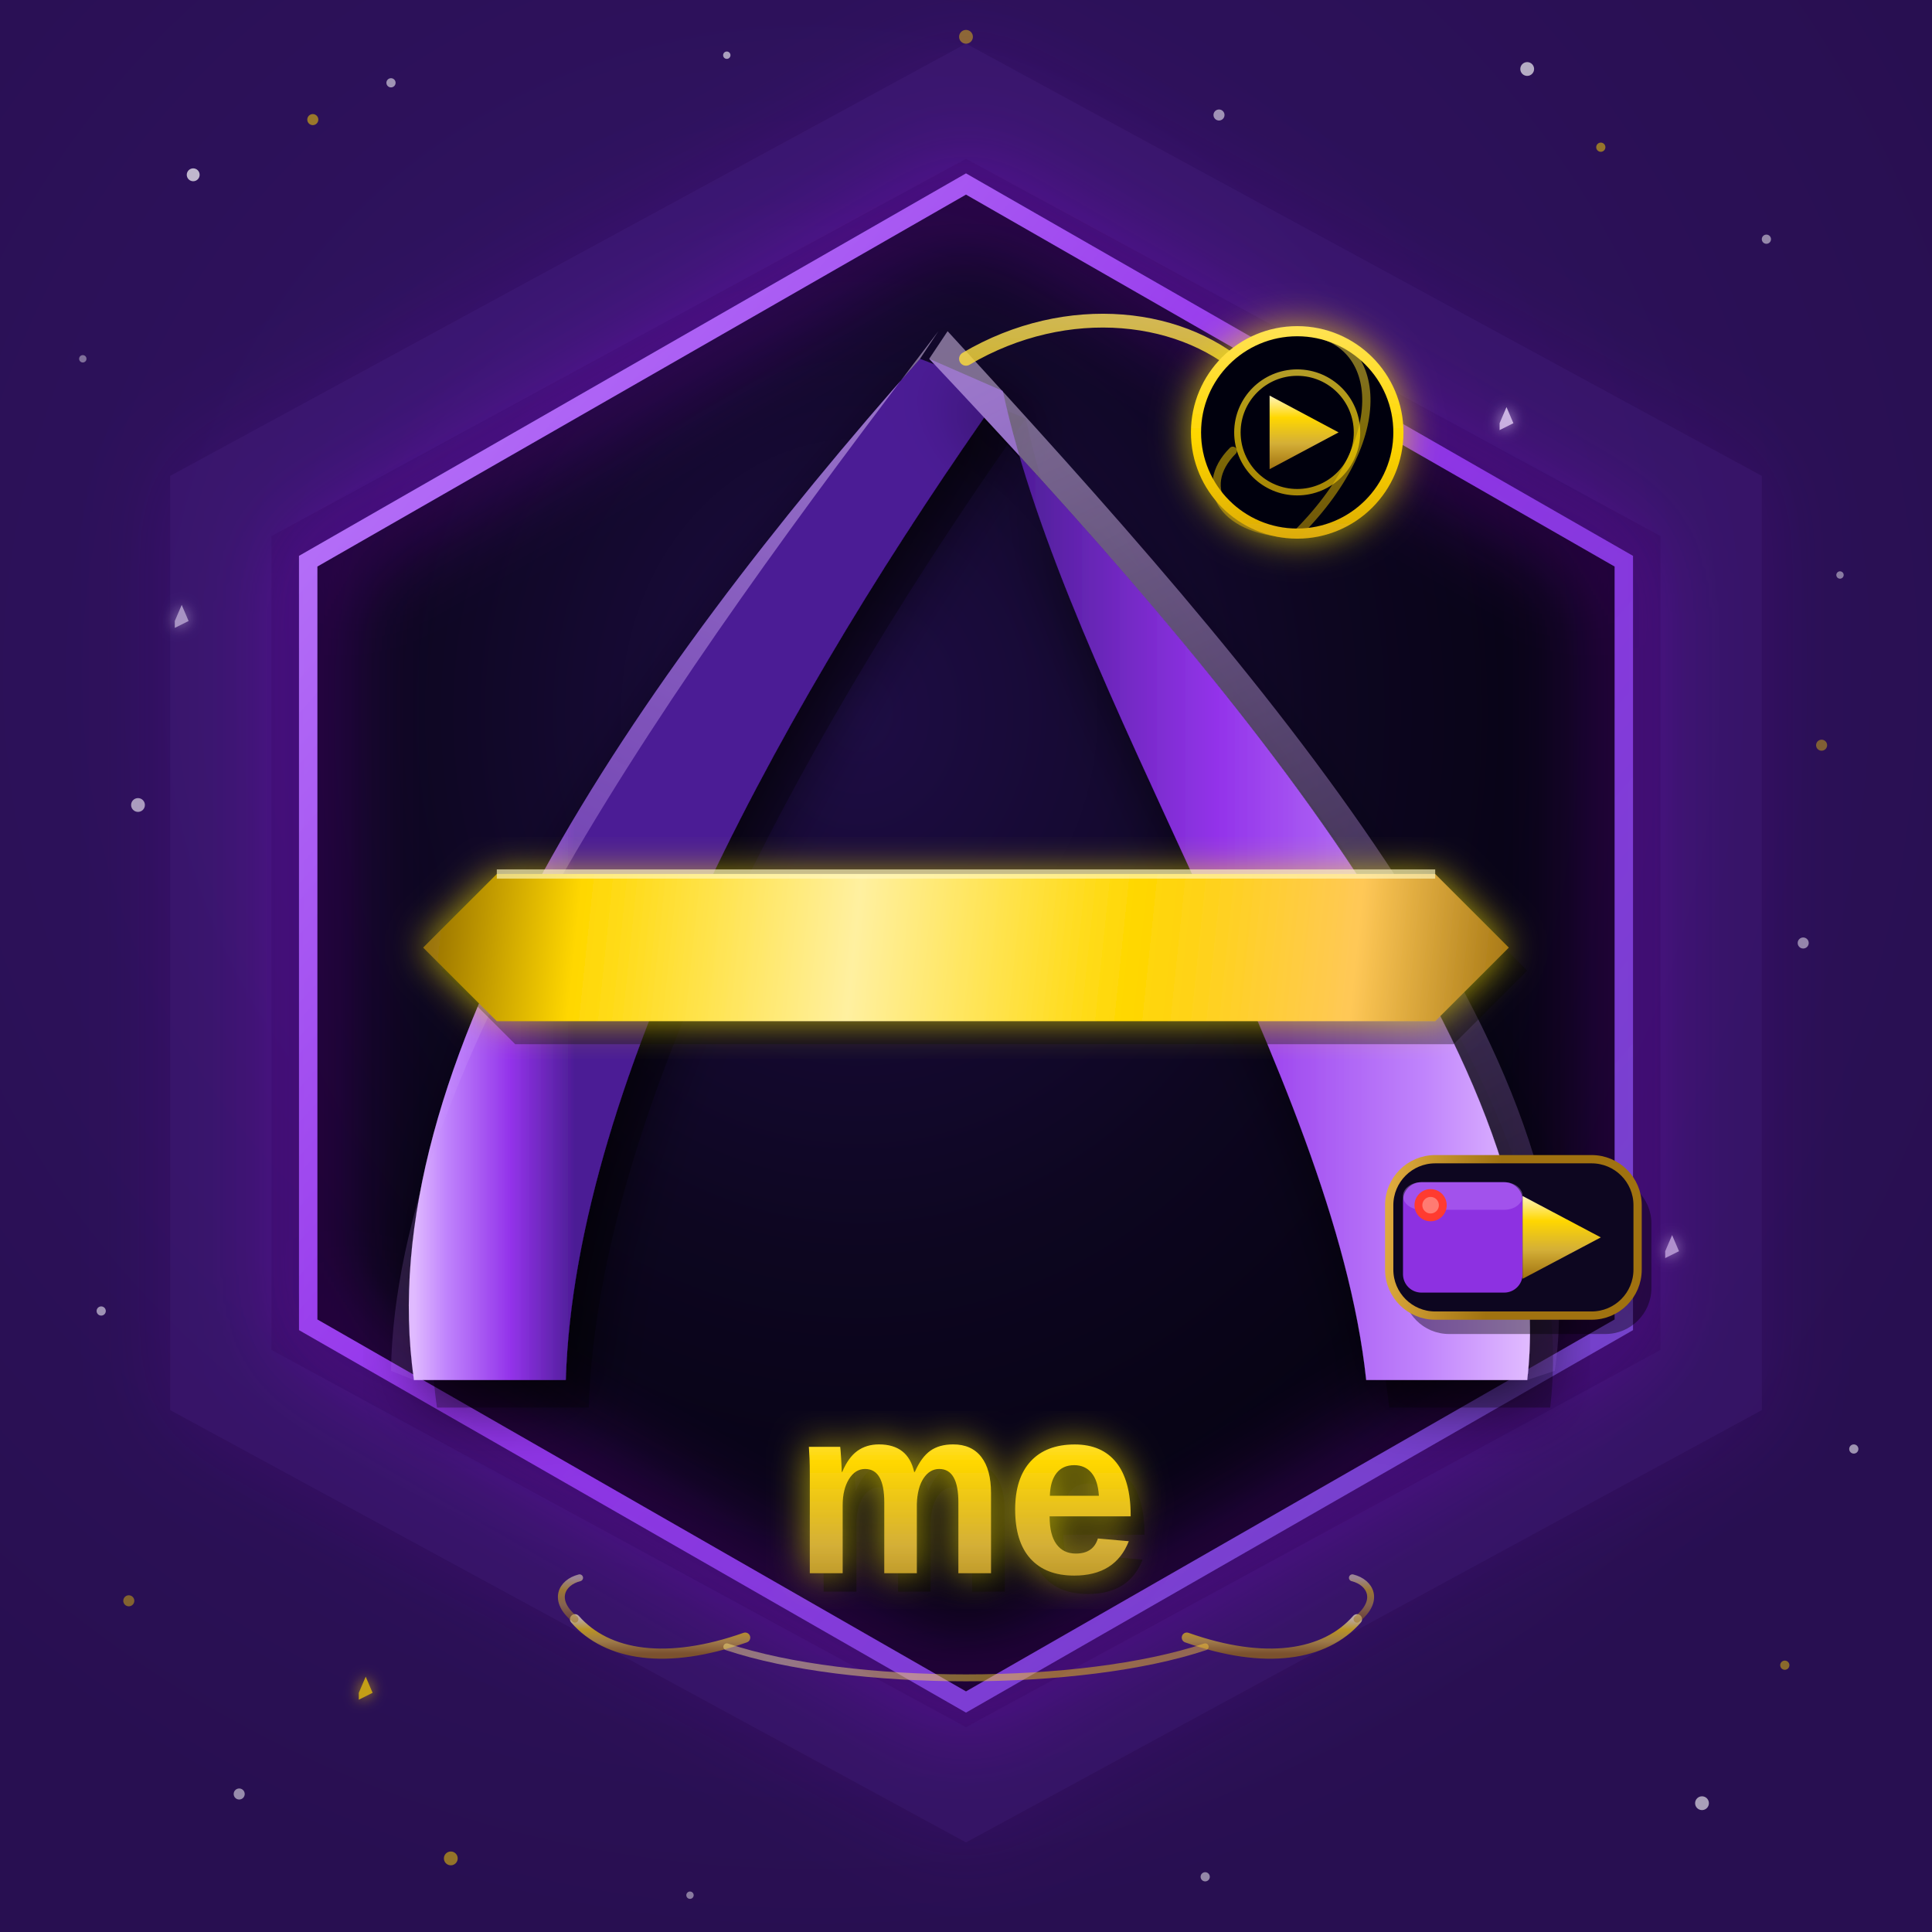
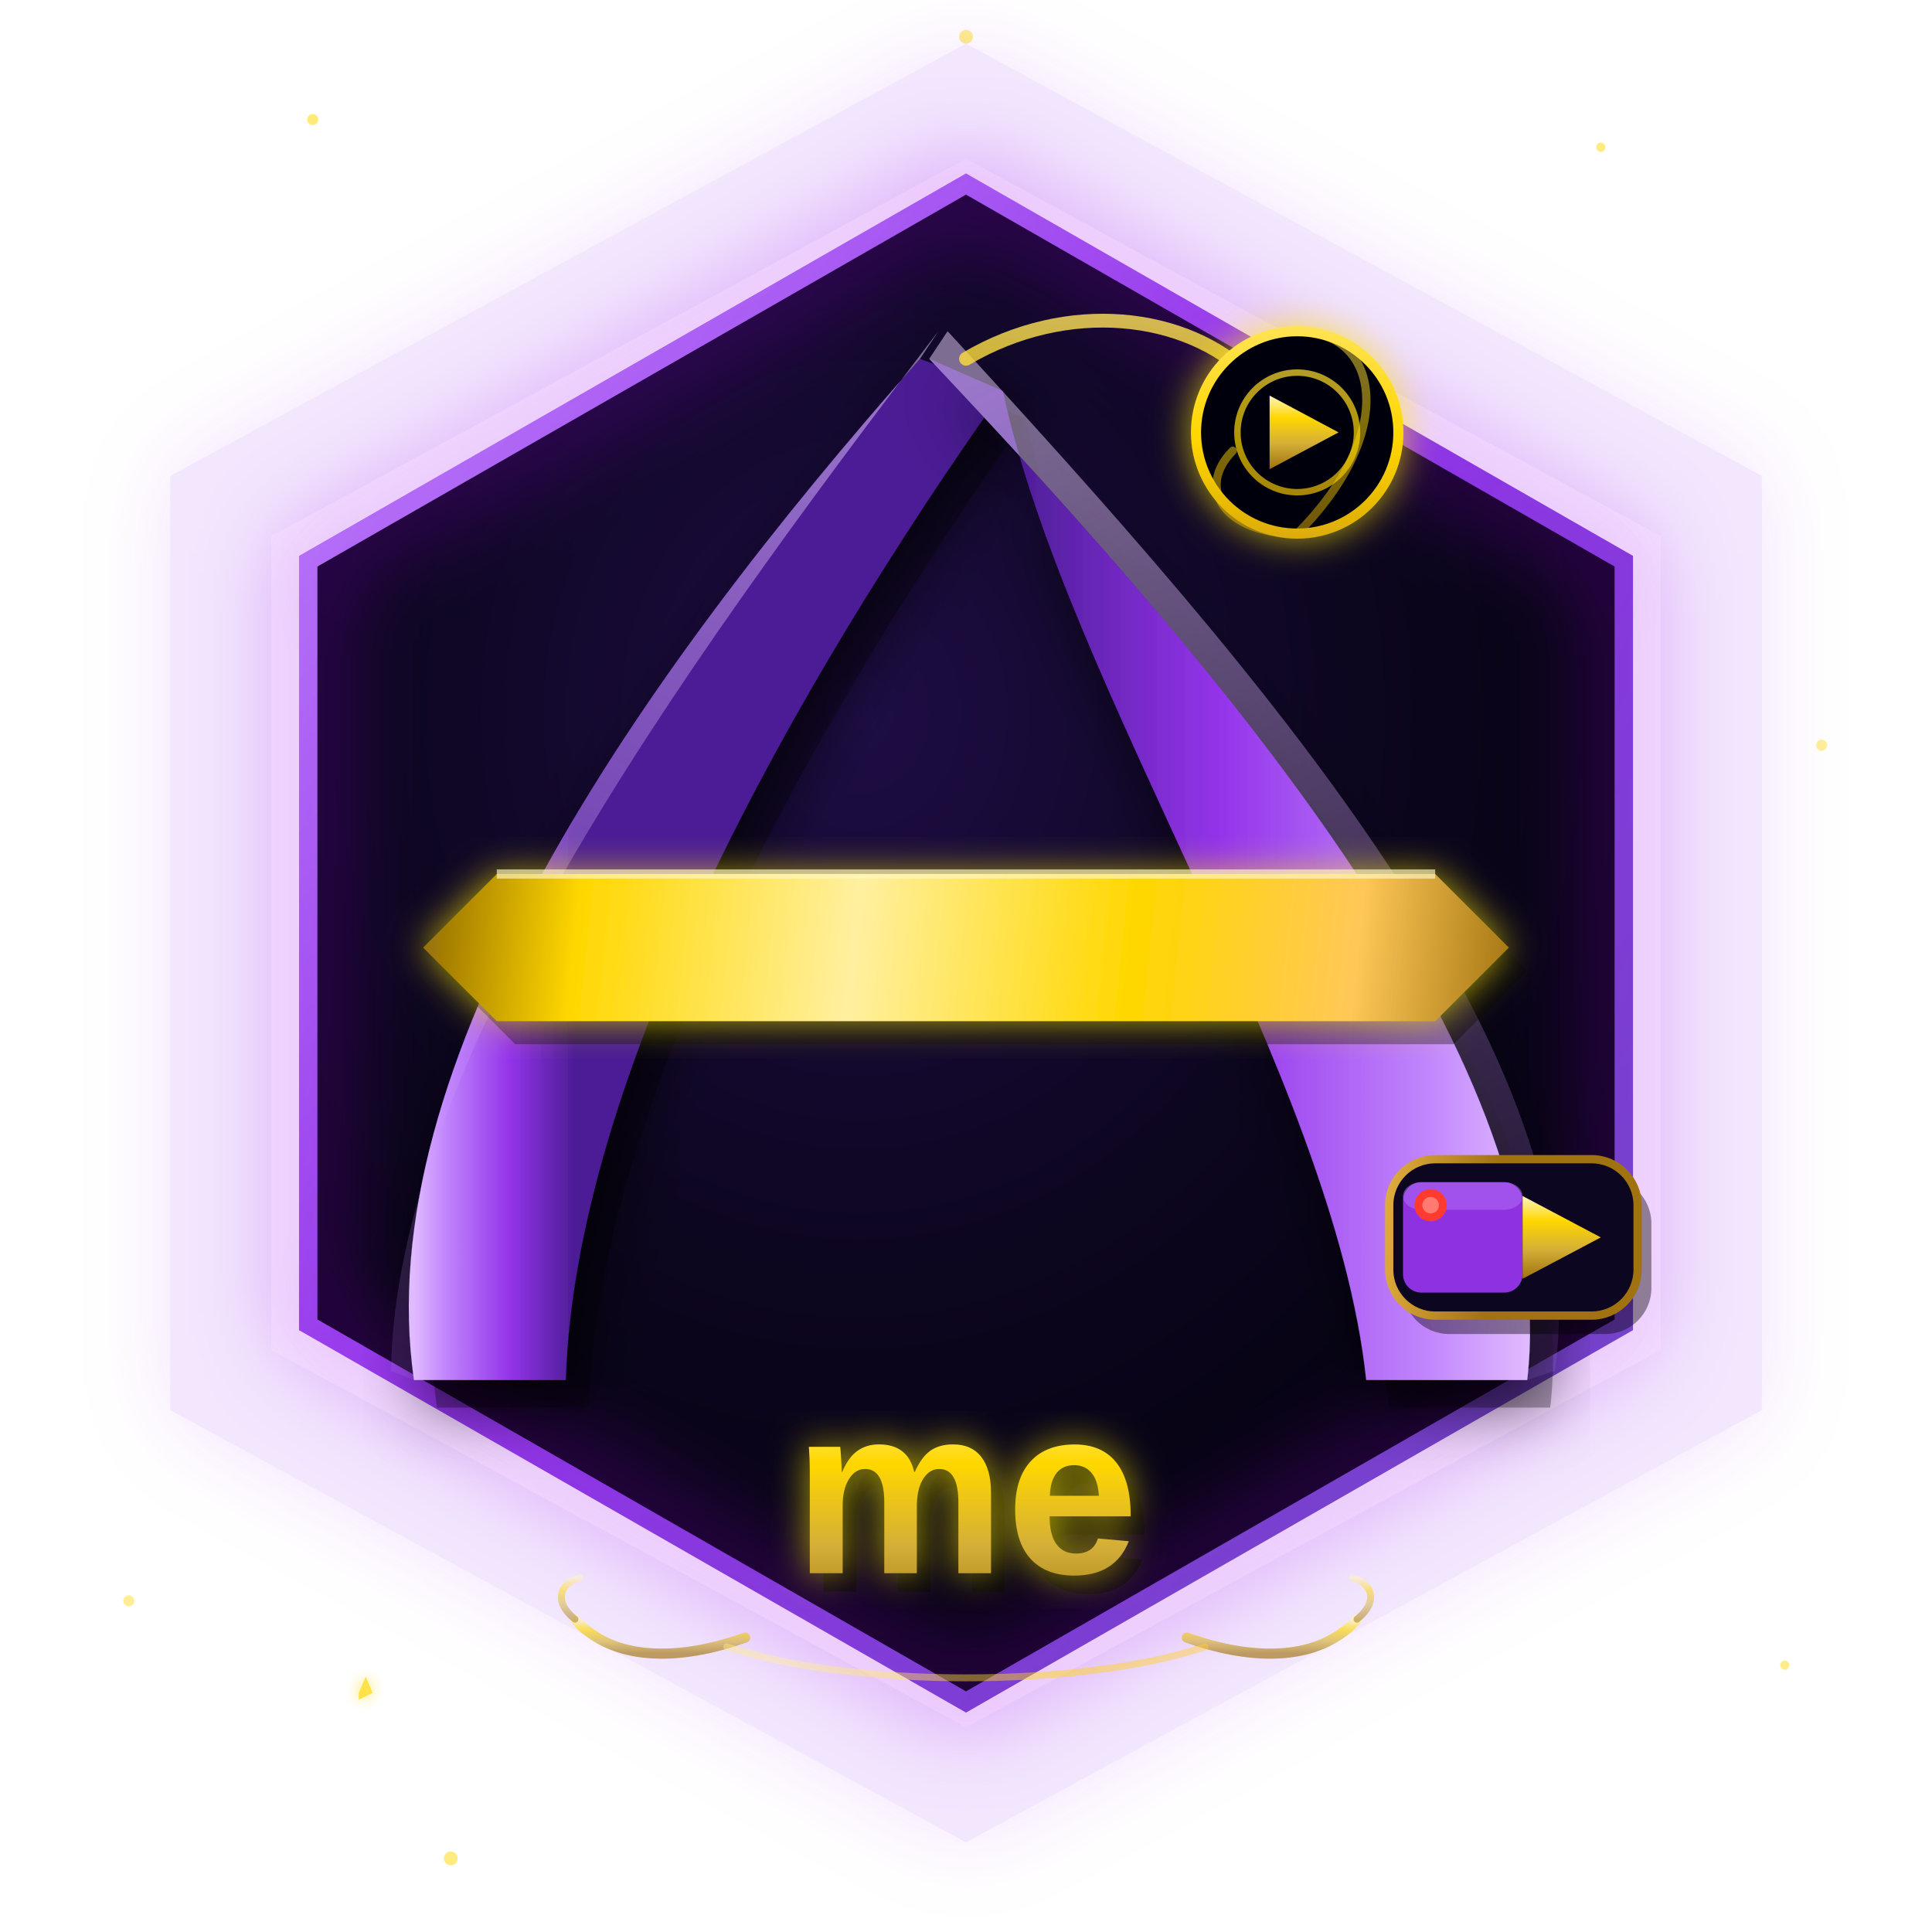
<svg xmlns="http://www.w3.org/2000/svg" viewBox="0 0 420 420" fill="none">
  <defs>
    <filter id="hexGlow" x="-40%" y="-40%" width="180%" height="180%">
      <feGaussianBlur in="SourceGraphic" stdDeviation="10" result="b" />
      <feColorMatrix type="matrix" values="0 0 0 0 0.35 0 0 0 0 0 0 0 0 0 0.9 0 0 0 1 0" in="b" result="cb" />
      <feMerge>
        <feMergeNode in="cb" />
        <feMergeNode in="SourceGraphic" />
      </feMerge>
    </filter>
    <filter id="goldGlow" x="-25%" y="-25%" width="150%" height="150%">
      <feGaussianBlur in="SourceGraphic" stdDeviation="4" result="b" />
      <feColorMatrix type="matrix" values="0 0 0 0 1 0 0 0 0 0.85 0 0 0 0 0 0 0 0 0.7 0" in="b" result="cb" />
      <feMerge>
        <feMergeNode in="cb" />
        <feMergeNode in="SourceGraphic" />
      </feMerge>
    </filter>
    <filter id="ribbonShadow">
      <feDropShadow dx="3" dy="5" stdDeviation="7" flood-color="#000000" flood-opacity="0.65" />
    </filter>
    <filter id="textShadow">
      <feDropShadow dx="2" dy="3" stdDeviation="5" flood-color="#000000" flood-opacity="0.7" />
    </filter>
    <filter id="starGlow" x="-200%" y="-200%" width="500%" height="500%">
      <feGaussianBlur in="SourceGraphic" stdDeviation="1.5" result="b" />
      <feMerge>
        <feMergeNode in="b" />
        <feMergeNode in="SourceGraphic" />
      </feMerge>
    </filter>
    <linearGradient id="lRib" x1="80" y1="195" x2="115" y2="195" gradientUnits="userSpaceOnUse">
      <stop offset="0%" stop-color="#E0BAFF" />
      <stop offset="20%" stop-color="#C084FC" />
      <stop offset="60%" stop-color="#9333EA" />
      <stop offset="100%" stop-color="#4C1D95" />
    </linearGradient>
    <linearGradient id="rRib" x1="210" y1="195" x2="322" y2="195" gradientUnits="userSpaceOnUse">
      <stop offset="0%" stop-color="#4C1D95" />
      <stop offset="40%" stop-color="#9333EA" />
      <stop offset="80%" stop-color="#C084FC" />
      <stop offset="100%" stop-color="#E0BAFF" />
    </linearGradient>
    <linearGradient id="goldBar" x1="80" y1="193" x2="320" y2="218" gradientUnits="userSpaceOnUse">
      <stop offset="0%" stop-color="#8B6508" />
      <stop offset="15%" stop-color="#FFD700" />
      <stop offset="40%" stop-color="#FFF0A0" />
      <stop offset="65%" stop-color="#FFD700" />
      <stop offset="85%" stop-color="#FFC857" />
      <stop offset="100%" stop-color="#A07210" />
    </linearGradient>
    <linearGradient id="goldV" x1="0" y1="0" x2="0" y2="1">
      <stop offset="0%" stop-color="#FFF5C0" />
      <stop offset="30%" stop-color="#FFD700" />
      <stop offset="65%" stop-color="#D4AF37" />
      <stop offset="100%" stop-color="#A07210" />
    </linearGradient>
    <linearGradient id="goldText" x1="0" y1="300" x2="0" y2="360" gradientUnits="userSpaceOnUse">
      <stop offset="0%" stop-color="#FFF8C0" />
      <stop offset="30%" stop-color="#FFD700" />
      <stop offset="60%" stop-color="#D4AF37" />
      <stop offset="100%" stop-color="#8B6508" />
    </linearGradient>
    <linearGradient id="curlGold" x1="0" y1="60" x2="0" y2="130" gradientUnits="userSpaceOnUse">
      <stop offset="0%" stop-color="#FFE87A" />
      <stop offset="50%" stop-color="#FFD700" />
      <stop offset="100%" stop-color="#C9920C" />
    </linearGradient>
    <linearGradient id="hexStr" x1="0" y1="0" x2="1" y2="1">
      <stop offset="0%" stop-color="#C084FC" />
      <stop offset="45%" stop-color="#9333EA" />
      <stop offset="100%" stop-color="#6B46C1" />
    </linearGradient>
    <radialGradient id="hexBg" cx="42%" cy="35%" r="65%">
      <stop offset="0%" stop-color="#1e0d45" />
      <stop offset="55%" stop-color="#0d0620" />
      <stop offset="100%" stop-color="#04020e" />
    </radialGradient>
    <linearGradient id="hlLeft" x1="190" y1="78" x2="80" y2="300" gradientUnits="userSpaceOnUse">
      <stop offset="0%" stop-color="#EDD5FF" stop-opacity="0.9" />
      <stop offset="100%" stop-color="#C084FC" stop-opacity="0.25" />
    </linearGradient>
    <linearGradient id="hlRight" x1="210" y1="78" x2="320" y2="300" gradientUnits="userSpaceOnUse">
      <stop offset="0%" stop-color="#EDD5FF" stop-opacity="0.9" />
      <stop offset="100%" stop-color="#C084FC" stop-opacity="0.25" />
    </linearGradient>
  </defs>
-   <rect width="420" height="420" fill="#4c1d95" />
-   <rect width="420" height="420" fill="url(#hexBg)" opacity="0.5" />
+   <rect width="420" height="420" fill="#ffffff" />
  <g transform="translate(10, 0)">
    <circle cx="32" cy="38" r="1.4" fill="#FFFFFF" opacity="0.70" />
    <circle cx="75" cy="18" r="1.0" fill="#FFFFFF" opacity="0.55" />
    <circle cx="148" cy="12" r="0.8" fill="#FFFFFF" opacity="0.60" />
    <circle cx="255" cy="25" r="1.2" fill="#FFFFFF" opacity="0.55" />
    <circle cx="322" cy="15" r="1.5" fill="#FFFFFF" opacity="0.65" />
    <circle cx="374" cy="52" r="1.0" fill="#FFFFFF" opacity="0.50" />
    <circle cx="390" cy="125" r="0.8" fill="#FFFFFF" opacity="0.45" />
    <circle cx="382" cy="205" r="1.2" fill="#FFFFFF" opacity="0.50" />
    <circle cx="393" cy="315" r="1.0" fill="#FFFFFF" opacity="0.55" />
    <circle cx="360" cy="392" r="1.5" fill="#FFFFFF" opacity="0.60" />
    <circle cx="252" cy="408" r="1.0" fill="#FFFFFF" opacity="0.50" />
    <circle cx="140" cy="412" r="0.8" fill="#FFFFFF" opacity="0.45" />
    <circle cx="42" cy="390" r="1.2" fill="#FFFFFF" opacity="0.52" />
    <circle cx="12" cy="285" r="1.0" fill="#FFFFFF" opacity="0.55" />
    <circle cx="20" cy="175" r="1.5" fill="#FFFFFF" opacity="0.60" />
    <circle cx="8" cy="78" r="0.8" fill="#FFFFFF" opacity="0.40" />
    <circle cx="58" cy="26" r="1.2" fill="#FFD700" opacity="0.52" />
    <circle cx="200" cy="8" r="1.5" fill="#FFD700" opacity="0.45" />
    <circle cx="338" cy="32" r="1.0" fill="#FFD700" opacity="0.50" />
    <circle cx="386" cy="162" r="1.2" fill="#FFD700" opacity="0.40" />
    <circle cx="378" cy="362" r="1.0" fill="#FFD700" opacity="0.45" />
    <circle cx="88" cy="404" r="1.5" fill="#FFD700" opacity="0.50" />
    <circle cx="18" cy="348" r="1.2" fill="#FFD700" opacity="0.42" />
    <path d="M316,92 L317.5,88.5 L319,92 L316,93.5 Z" fill="#FFFFFF" opacity="0.80" filter="url(#starGlow)" />
    <path d="M68, 368 L69.5,364.5 L71,368 L68,369.5 Z" fill="#FFD700" opacity="0.72" filter="url(#starGlow)" />
    <path d="M352,272 L353.5,268.5 L355,272 L352,273.5 Z" fill="#FFFFFF" opacity="0.65" filter="url(#starGlow)" />
    <path d="M28, 135 L29.5,131.5 L31,135 L28,136.5 Z" fill="#FFFFFF" opacity="0.60" filter="url(#starGlow)" />
    <circle cx="98" cy="185" r="0.7" fill="#FFFFFF" opacity="0.22" />
    <circle cx="158" cy="98" r="0.6" fill="#FFD700" opacity="0.18" />
    <circle cx="300" cy="145" r="0.7" fill="#FFFFFF" opacity="0.20" />
    <circle cx="315" cy="295" r="0.6" fill="#FFFFFF" opacity="0.18" />
    <circle cx="102" cy="310" r="0.6" fill="#FFD700" opacity="0.15" />
    <circle cx="200" cy="358" r="0.7" fill="#FFFFFF" opacity="0.18" />
    <polygon points="200,22 362,110 362,300 200,388 38,300 38,110" fill="none" stroke="#9333EA" stroke-width="22" opacity="0.12" filter="url(#hexGlow)" />
    <polygon points="200,40 343,122 343,288 200,370 57,288 57,122" fill="url(#hexBg)" />
    <polygon points="200,40 343,122 343,288 200,370 57,288 57,122" fill="none" stroke="url(#hexStr)" stroke-width="4" filter="url(#hexGlow)" />
    <polygon points="200,40 343,122 343,288 200,370 57,288 57,122" fill="none" stroke="url(#hexStr)" stroke-width="2" />
    <path d="M 80,300 C 70,232 128,148 190,78 L 208,85 C 162,150 115,234 113,300 Z" fill="#000000" opacity="0.30" transform="translate(5,6)" />
    <path d="M 192,78 C 258,148 330,232 322,300 L 287,300 C 280,234 222,150 208,85 Z" fill="#000000" opacity="0.30" transform="translate(5,6)" />
    <path d="M 80,300 C 70,232 128,148 190,78 L 208,85 C 162,150 115,234 113,300 Z" fill="url(#lRib)" filter="url(#ribbonShadow)" />
    <path d="M 192,78 C 258,148 330,232 322,300 L 287,300 C 280,234 222,150 208,85 Z" fill="url(#rRib)" filter="url(#ribbonShadow)" />
    <path d="M 80,300 C 70,232 128,148 190,78 L 194,72 C 136,148 76,232 75,298 Z" fill="url(#hlLeft)" opacity="0.55" />
    <path d="M 322,300 C 330,232 258,148 192,78 L 196,72 C 264,146 338,230 328,298 Z" fill="url(#hlRight)" opacity="0.55" />
    <path d="M 82,206 L 98,190 L 302,190 L 318,206 L 302,222 L 98,222 Z" fill="#000000" opacity="0.35" transform="translate(4,5)" />
    <path d="M 82,206 L 98,190 L 302,190 L 318,206 L 302,222 L 98,222 Z" fill="url(#goldBar)" filter="url(#goldGlow)" />
    <line x1="98" y1="190" x2="302" y2="190" stroke="#FFF8C0" stroke-width="2" opacity="0.65" />
    <path d="M 200,78 C 222,65 248,68 262,82" fill="none" stroke="url(#curlGold)" stroke-width="3" stroke-linecap="round" opacity="0.80" />
    <circle cx="272" cy="94" r="22" fill="#04020e" stroke="url(#curlGold)" stroke-width="2.2" filter="url(#goldGlow)" />
    <circle cx="272" cy="94" r="13" fill="none" stroke="url(#curlGold)" stroke-width="1.4" opacity="0.70" />
    <polygon points="266,86 281,94 266,102" fill="url(#goldV)" />
    <path d="M 272,72 C 290,72 294,94 272,116 C 256,116 250,106 258,98" fill="none" stroke="url(#curlGold)" stroke-width="1.8" stroke-linecap="round" opacity="0.50" />
    <text x="200" y="342" text-anchor="middle" font-family="'Arial Black', 'Impact', Arial, Helvetica, sans-serif" font-size="52" font-weight="900" fill="#000000" opacity="0.45" transform="translate(3,4)">me</text>
    <text x="200" y="342" text-anchor="middle" font-family="'Arial Black', 'Impact', Arial, Helvetica, sans-serif" font-size="52" font-weight="900" fill="url(#goldText)" filter="url(#goldGlow)">me</text>
    <path d="M 152,356 C 135,362 122,360 115,352" fill="none" stroke="url(#goldV)" stroke-width="2.2" stroke-linecap="round" opacity="0.65" />
    <path d="M 115,352 C 110,348 112,344 116,343" fill="none" stroke="url(#goldV)" stroke-width="1.5" stroke-linecap="round" opacity="0.50" />
    <path d="M 248,356 C 265,362 278,360 285,352" fill="none" stroke="url(#goldV)" stroke-width="2.2" stroke-linecap="round" opacity="0.65" />
    <path d="M 285,352 C 290,348 288,344 284,343" fill="none" stroke="url(#goldV)" stroke-width="1.5" stroke-linecap="round" opacity="0.50" />
    <path d="M 148,358 C 175,367 225,367 252,358" fill="none" stroke="url(#goldBar)" stroke-width="1.5" opacity="0.45" stroke-linecap="round" />
    <rect x="292" y="252" width="54" height="34" rx="10" fill="#000000" opacity="0.40" transform="translate(3,4)" />
    <rect x="292" y="252" width="54" height="34" rx="10" fill="#0d0620" stroke="url(#goldBar)" stroke-width="1.8" />
    <rect x="295" y="257" width="26" height="24" rx="4" fill="#9333EA" opacity="0.95" />
    <rect x="295" y="257" width="26" height="6" rx="4" fill="#C084FC" opacity="0.40" />
    <polygon points="321,260 338,269 321,278" fill="url(#goldV)" />
    <circle cx="301" cy="262" r="3.5" fill="#FF3B30" />
    <circle cx="301" cy="262" r="1.8" fill="#FF7B72" />
  </g>
</svg>
